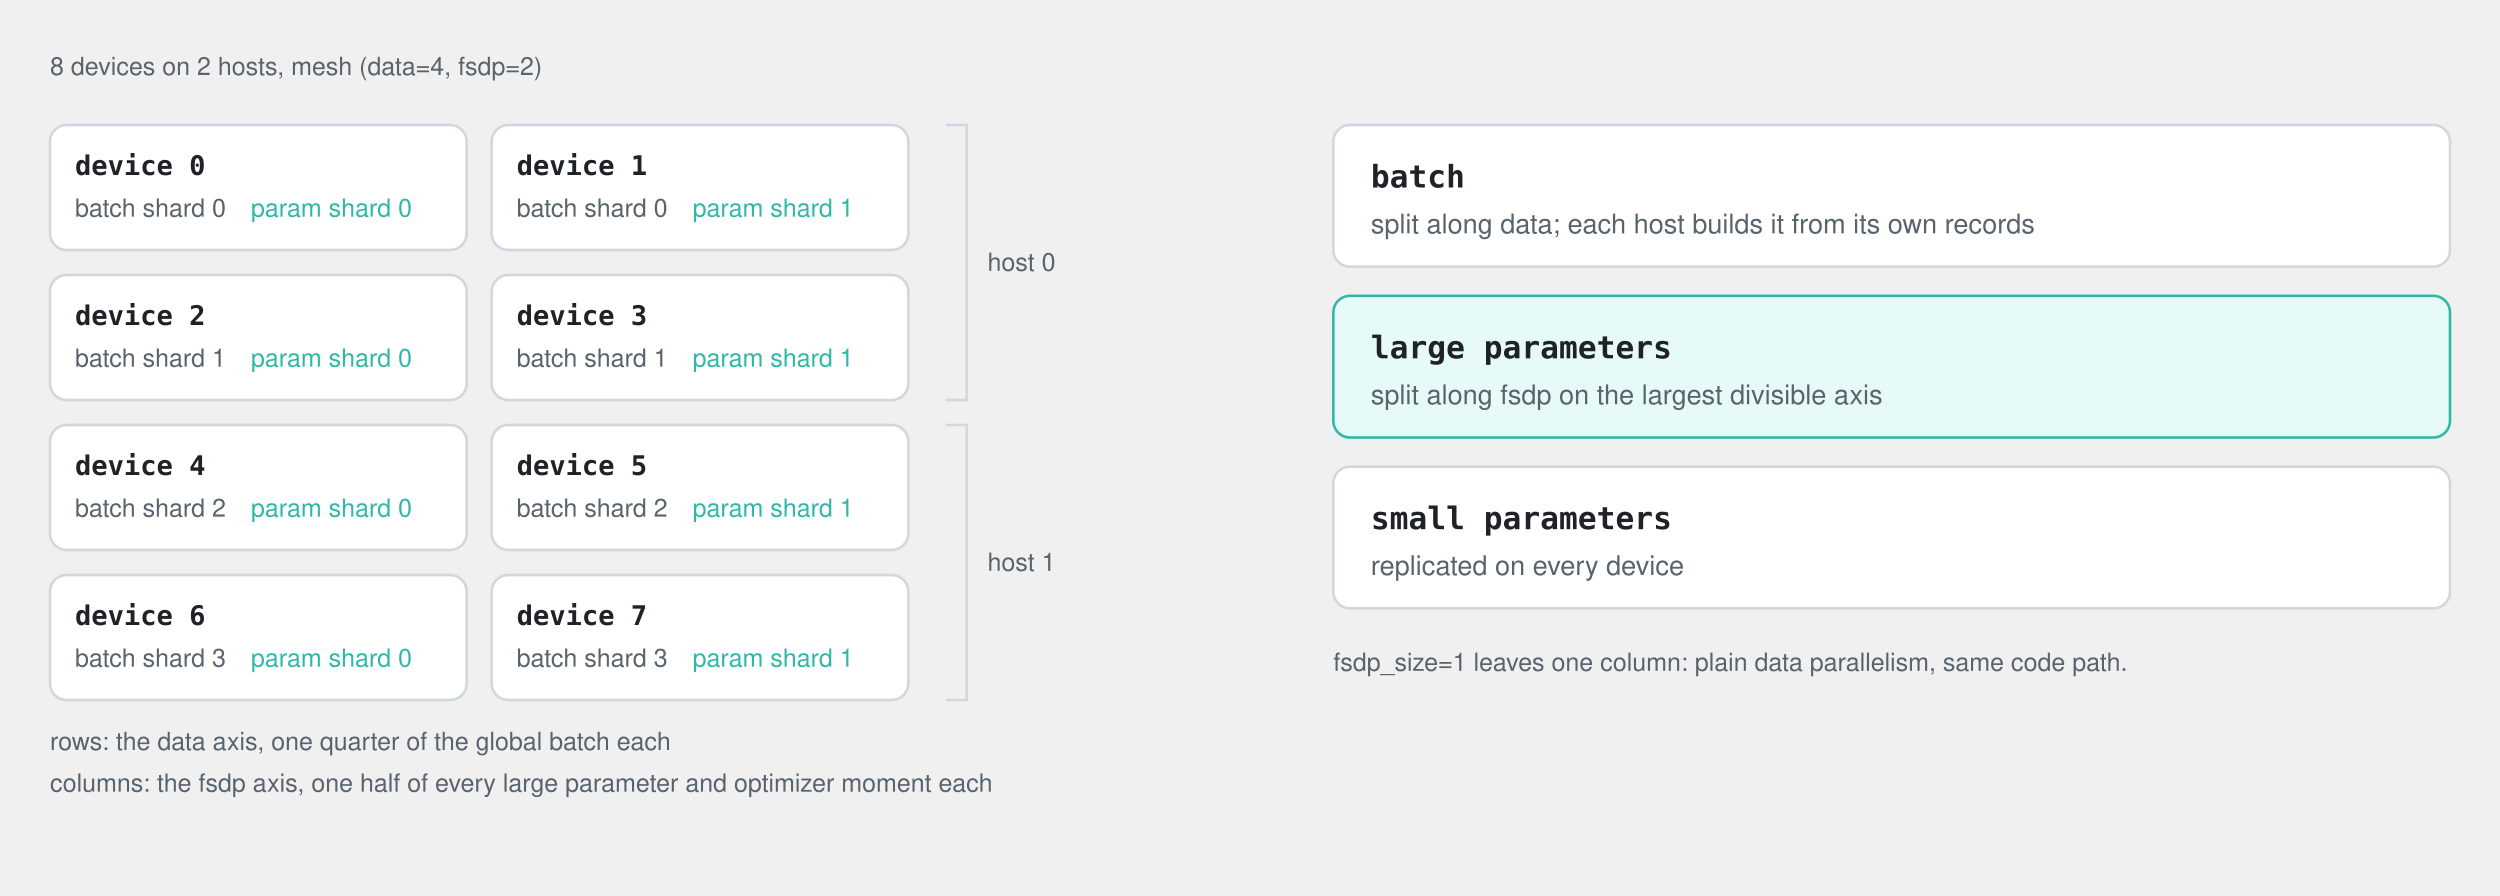
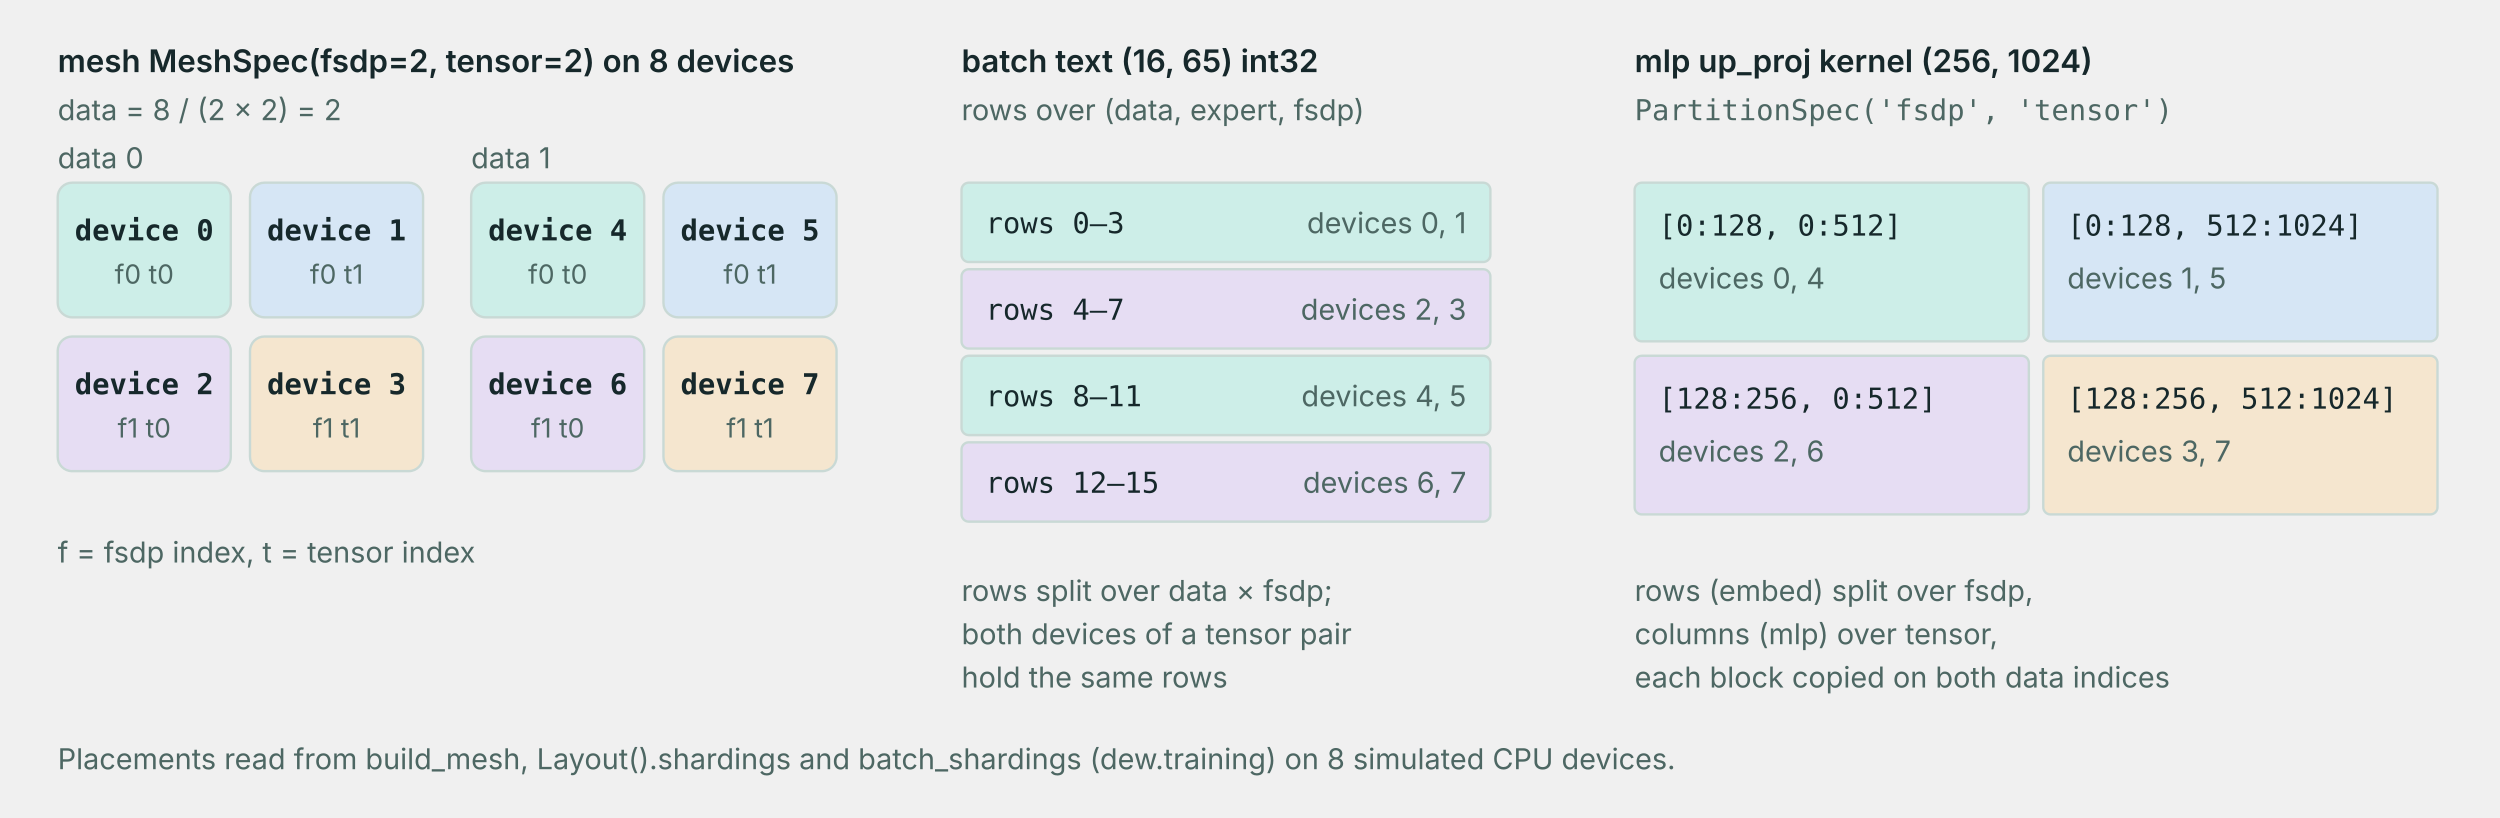
- <svg xmlns="http://www.w3.org/2000/svg" width="1200" height="430" viewBox="0 0 1200 430" role="img">
-   <defs>
-     <marker id="a" viewBox="0 0 10 10" refX="9" refY="5" markerWidth="7" markerHeight="7" orient="auto-start-reverse">
-       <path d="M 0 0 L 10 5 L 0 10 z" fill="#8c959f" />
-     </marker>
-   </defs>
-   <text x="24" y="36" font-family="-apple-system, BlinkMacSystemFont, 'Segoe UI', Helvetica, Arial, sans-serif" font-size="12" fill="#59636e" text-anchor="start">8 devices on 2 hosts, mesh (data=4, fsdp=2)</text>
-   <rect x="24" y="60" width="200" height="60" rx="8" fill="#ffffff" stroke="#d0d7de" stroke-width="1.25" />
-   <text x="36" y="84" font-family="ui-monospace, SFMono-Regular, Menlo, Consolas, monospace" font-size="13" font-weight="600" fill="#1f2328">device 0</text>
-   <text x="36" y="104" font-family="-apple-system, BlinkMacSystemFont, 'Segoe UI', Helvetica, Arial, sans-serif" font-size="12" fill="#59636e">batch shard 0<tspan fill="#2fb8a8" dx="12">param shard 0</tspan>
-   </text>
-   <rect x="236" y="60" width="200" height="60" rx="8" fill="#ffffff" stroke="#d0d7de" stroke-width="1.25" />
-   <text x="248" y="84" font-family="ui-monospace, SFMono-Regular, Menlo, Consolas, monospace" font-size="13" font-weight="600" fill="#1f2328">device 1</text>
-   <text x="248" y="104" font-family="-apple-system, BlinkMacSystemFont, 'Segoe UI', Helvetica, Arial, sans-serif" font-size="12" fill="#59636e">batch shard 0<tspan fill="#2fb8a8" dx="12">param shard 1</tspan>
-   </text>
-   <rect x="24" y="132" width="200" height="60" rx="8" fill="#ffffff" stroke="#d0d7de" stroke-width="1.25" />
-   <text x="36" y="156" font-family="ui-monospace, SFMono-Regular, Menlo, Consolas, monospace" font-size="13" font-weight="600" fill="#1f2328">device 2</text>
-   <text x="36" y="176" font-family="-apple-system, BlinkMacSystemFont, 'Segoe UI', Helvetica, Arial, sans-serif" font-size="12" fill="#59636e">batch shard 1<tspan fill="#2fb8a8" dx="12">param shard 0</tspan>
-   </text>
-   <rect x="236" y="132" width="200" height="60" rx="8" fill="#ffffff" stroke="#d0d7de" stroke-width="1.25" />
-   <text x="248" y="156" font-family="ui-monospace, SFMono-Regular, Menlo, Consolas, monospace" font-size="13" font-weight="600" fill="#1f2328">device 3</text>
-   <text x="248" y="176" font-family="-apple-system, BlinkMacSystemFont, 'Segoe UI', Helvetica, Arial, sans-serif" font-size="12" fill="#59636e">batch shard 1<tspan fill="#2fb8a8" dx="12">param shard 1</tspan>
-   </text>
-   <rect x="24" y="204" width="200" height="60" rx="8" fill="#ffffff" stroke="#d0d7de" stroke-width="1.25" />
-   <text x="36" y="228" font-family="ui-monospace, SFMono-Regular, Menlo, Consolas, monospace" font-size="13" font-weight="600" fill="#1f2328">device 4</text>
-   <text x="36" y="248" font-family="-apple-system, BlinkMacSystemFont, 'Segoe UI', Helvetica, Arial, sans-serif" font-size="12" fill="#59636e">batch shard 2<tspan fill="#2fb8a8" dx="12">param shard 0</tspan>
-   </text>
-   <rect x="236" y="204" width="200" height="60" rx="8" fill="#ffffff" stroke="#d0d7de" stroke-width="1.25" />
-   <text x="248" y="228" font-family="ui-monospace, SFMono-Regular, Menlo, Consolas, monospace" font-size="13" font-weight="600" fill="#1f2328">device 5</text>
-   <text x="248" y="248" font-family="-apple-system, BlinkMacSystemFont, 'Segoe UI', Helvetica, Arial, sans-serif" font-size="12" fill="#59636e">batch shard 2<tspan fill="#2fb8a8" dx="12">param shard 1</tspan>
-   </text>
-   <rect x="24" y="276" width="200" height="60" rx="8" fill="#ffffff" stroke="#d0d7de" stroke-width="1.25" />
-   <text x="36" y="300" font-family="ui-monospace, SFMono-Regular, Menlo, Consolas, monospace" font-size="13" font-weight="600" fill="#1f2328">device 6</text>
-   <text x="36" y="320" font-family="-apple-system, BlinkMacSystemFont, 'Segoe UI', Helvetica, Arial, sans-serif" font-size="12" fill="#59636e">batch shard 3<tspan fill="#2fb8a8" dx="12">param shard 0</tspan>
-   </text>
-   <rect x="236" y="276" width="200" height="60" rx="8" fill="#ffffff" stroke="#d0d7de" stroke-width="1.25" />
-   <text x="248" y="300" font-family="ui-monospace, SFMono-Regular, Menlo, Consolas, monospace" font-size="13" font-weight="600" fill="#1f2328">device 7</text>
-   <text x="248" y="320" font-family="-apple-system, BlinkMacSystemFont, 'Segoe UI', Helvetica, Arial, sans-serif" font-size="12" fill="#59636e">batch shard 3<tspan fill="#2fb8a8" dx="12">param shard 1</tspan>
-   </text>
-   <path d="M 454 60 L 464 60 L 464 192 L 454 192" fill="none" stroke="#d0d7de" stroke-width="1.25" />
-   <text x="474" y="130.0" font-family="-apple-system, BlinkMacSystemFont, 'Segoe UI', Helvetica, Arial, sans-serif" font-size="12" fill="#59636e" text-anchor="start">host 0</text>
-   <path d="M 454 204 L 464 204 L 464 336 L 454 336" fill="none" stroke="#d0d7de" stroke-width="1.25" />
-   <text x="474" y="274.0" font-family="-apple-system, BlinkMacSystemFont, 'Segoe UI', Helvetica, Arial, sans-serif" font-size="12" fill="#59636e" text-anchor="start">host 1</text>
-   <text x="24" y="360" font-family="-apple-system, BlinkMacSystemFont, 'Segoe UI', Helvetica, Arial, sans-serif" font-size="12" fill="#59636e" text-anchor="start">rows: the data axis, one quarter of the global batch each</text>
-   <text x="24" y="380" font-family="-apple-system, BlinkMacSystemFont, 'Segoe UI', Helvetica, Arial, sans-serif" font-size="12" fill="#59636e" text-anchor="start">columns: the fsdp axis, one half of every large parameter and optimizer moment each</text>
-   <rect x="640" y="60" width="536" height="68" rx="8" fill="#ffffff" stroke="#d0d7de" stroke-width="1.25" />
-   <text x="658" y="90" font-family="ui-monospace, SFMono-Regular, Menlo, Consolas, monospace" font-size="15" font-weight="600" fill="#1f2328">batch</text>
-   <text x="658" y="112" font-family="-apple-system, BlinkMacSystemFont, 'Segoe UI', Helvetica, Arial, sans-serif" font-size="13" fill="#59636e">split along data; each host builds it from its own records</text>
-   <rect x="640" y="142" width="536" height="68" rx="8" fill="#e6fbf7" stroke="#2fb8a8" stroke-width="1.25" />
-   <text x="658" y="172" font-family="ui-monospace, SFMono-Regular, Menlo, Consolas, monospace" font-size="15" font-weight="600" fill="#1f2328">large parameters</text>
-   <text x="658" y="194" font-family="-apple-system, BlinkMacSystemFont, 'Segoe UI', Helvetica, Arial, sans-serif" font-size="13" fill="#59636e">split along fsdp on the largest divisible axis</text>
-   <rect x="640" y="224" width="536" height="68" rx="8" fill="#ffffff" stroke="#d0d7de" stroke-width="1.25" />
-   <text x="658" y="254" font-family="ui-monospace, SFMono-Regular, Menlo, Consolas, monospace" font-size="15" font-weight="600" fill="#1f2328">small parameters</text>
-   <text x="658" y="276" font-family="-apple-system, BlinkMacSystemFont, 'Segoe UI', Helvetica, Arial, sans-serif" font-size="13" fill="#59636e">replicated on every device</text>
-   <text x="640" y="322" font-family="-apple-system, BlinkMacSystemFont, 'Segoe UI', Helvetica, Arial, sans-serif" font-size="12" fill="#59636e" text-anchor="start">fsdp_size=1 leaves one column: plain data parallelism, same code path.</text>
+ <svg xmlns="http://www.w3.org/2000/svg" viewBox="0 0 1040 340" width="1040" height="340" role="img">
+   <text x="24" y="30" font-family="Geist, Inter, -apple-system, 'Segoe UI', Helvetica, Arial, sans-serif" font-size="13" font-weight="600" fill="#16282b" text-anchor="start">mesh  MeshSpec(fsdp=2, tensor=2) on 8 devices</text>
+   <text x="24" y="50" font-family="Geist, Inter, -apple-system, 'Segoe UI', Helvetica, Arial, sans-serif" font-size="12" font-weight="400" fill="#4d6763" text-anchor="start">data = 8 / (2 × 2) = 2</text>
+   <text x="24" y="70" font-family="Geist, Inter, -apple-system, 'Segoe UI', Helvetica, Arial, sans-serif" font-size="12" font-weight="400" fill="#4d6763" text-anchor="start">data 0</text>
+   <rect x="24" y="76" width="72" height="56" rx="6" fill="#cdeee8" stroke="#c9d9d5" stroke-width="1" />
+   <text x="60" y="100" font-family="'Geist Mono', 'JetBrains Mono', ui-monospace, Menlo, Consolas, monospace" font-size="12" font-weight="600" fill="#16282b" text-anchor="middle">device 0</text>
+   <text x="60" y="118" font-family="Geist, Inter, -apple-system, 'Segoe UI', Helvetica, Arial, sans-serif" font-size="11" font-weight="400" fill="#4d6763" text-anchor="middle">f0 t0</text>
+   <rect x="104" y="76" width="72" height="56" rx="6" fill="#d6e6f5" stroke="#c9d9d5" stroke-width="1" />
+   <text x="140" y="100" font-family="'Geist Mono', 'JetBrains Mono', ui-monospace, Menlo, Consolas, monospace" font-size="12" font-weight="600" fill="#16282b" text-anchor="middle">device 1</text>
+   <text x="140" y="118" font-family="Geist, Inter, -apple-system, 'Segoe UI', Helvetica, Arial, sans-serif" font-size="11" font-weight="400" fill="#4d6763" text-anchor="middle">f0 t1</text>
+   <rect x="24" y="140" width="72" height="56" rx="6" fill="#e6ddf3" stroke="#c9d9d5" stroke-width="1" />
+   <text x="60" y="164" font-family="'Geist Mono', 'JetBrains Mono', ui-monospace, Menlo, Consolas, monospace" font-size="12" font-weight="600" fill="#16282b" text-anchor="middle">device 2</text>
+   <text x="60" y="182" font-family="Geist, Inter, -apple-system, 'Segoe UI', Helvetica, Arial, sans-serif" font-size="11" font-weight="400" fill="#4d6763" text-anchor="middle">f1 t0</text>
+   <rect x="104" y="140" width="72" height="56" rx="6" fill="#f5e6cf" stroke="#c9d9d5" stroke-width="1" />
+   <text x="140" y="164" font-family="'Geist Mono', 'JetBrains Mono', ui-monospace, Menlo, Consolas, monospace" font-size="12" font-weight="600" fill="#16282b" text-anchor="middle">device 3</text>
+   <text x="140" y="182" font-family="Geist, Inter, -apple-system, 'Segoe UI', Helvetica, Arial, sans-serif" font-size="11" font-weight="400" fill="#4d6763" text-anchor="middle">f1 t1</text>
+   <text x="196" y="70" font-family="Geist, Inter, -apple-system, 'Segoe UI', Helvetica, Arial, sans-serif" font-size="12" font-weight="400" fill="#4d6763" text-anchor="start">data 1</text>
+   <rect x="196" y="76" width="72" height="56" rx="6" fill="#cdeee8" stroke="#c9d9d5" stroke-width="1" />
+   <text x="232" y="100" font-family="'Geist Mono', 'JetBrains Mono', ui-monospace, Menlo, Consolas, monospace" font-size="12" font-weight="600" fill="#16282b" text-anchor="middle">device 4</text>
+   <text x="232" y="118" font-family="Geist, Inter, -apple-system, 'Segoe UI', Helvetica, Arial, sans-serif" font-size="11" font-weight="400" fill="#4d6763" text-anchor="middle">f0 t0</text>
+   <rect x="276" y="76" width="72" height="56" rx="6" fill="#d6e6f5" stroke="#c9d9d5" stroke-width="1" />
+   <text x="312" y="100" font-family="'Geist Mono', 'JetBrains Mono', ui-monospace, Menlo, Consolas, monospace" font-size="12" font-weight="600" fill="#16282b" text-anchor="middle">device 5</text>
+   <text x="312" y="118" font-family="Geist, Inter, -apple-system, 'Segoe UI', Helvetica, Arial, sans-serif" font-size="11" font-weight="400" fill="#4d6763" text-anchor="middle">f0 t1</text>
+   <rect x="196" y="140" width="72" height="56" rx="6" fill="#e6ddf3" stroke="#c9d9d5" stroke-width="1" />
+   <text x="232" y="164" font-family="'Geist Mono', 'JetBrains Mono', ui-monospace, Menlo, Consolas, monospace" font-size="12" font-weight="600" fill="#16282b" text-anchor="middle">device 6</text>
+   <text x="232" y="182" font-family="Geist, Inter, -apple-system, 'Segoe UI', Helvetica, Arial, sans-serif" font-size="11" font-weight="400" fill="#4d6763" text-anchor="middle">f1 t0</text>
+   <rect x="276" y="140" width="72" height="56" rx="6" fill="#f5e6cf" stroke="#c9d9d5" stroke-width="1" />
+   <text x="312" y="164" font-family="'Geist Mono', 'JetBrains Mono', ui-monospace, Menlo, Consolas, monospace" font-size="12" font-weight="600" fill="#16282b" text-anchor="middle">device 7</text>
+   <text x="312" y="182" font-family="Geist, Inter, -apple-system, 'Segoe UI', Helvetica, Arial, sans-serif" font-size="11" font-weight="400" fill="#4d6763" text-anchor="middle">f1 t1</text>
+   <text x="24" y="234" font-family="Geist, Inter, -apple-system, 'Segoe UI', Helvetica, Arial, sans-serif" font-size="12" font-weight="400" fill="#4d6763" text-anchor="start">f = fsdp index, t = tensor index</text>
+   <text x="400" y="30" font-family="Geist, Inter, -apple-system, 'Segoe UI', Helvetica, Arial, sans-serif" font-size="13" font-weight="600" fill="#16282b" text-anchor="start">batch  text (16, 65) int32</text>
+   <text x="400" y="50" font-family="Geist, Inter, -apple-system, 'Segoe UI', Helvetica, Arial, sans-serif" font-size="12" font-weight="400" fill="#4d6763" text-anchor="start">rows over (data, expert, fsdp)</text>
+   <rect x="400" y="76" width="220" height="33" rx="3" fill="#cdeee8" stroke="#c9d9d5" stroke-width="1" />
+   <text x="410" y="97" font-family="'Geist Mono', 'JetBrains Mono', ui-monospace, Menlo, Consolas, monospace" font-size="12" font-weight="400" fill="#16282b" text-anchor="start">rows 0–3</text>
+   <text x="610" y="97" font-family="Geist, Inter, -apple-system, 'Segoe UI', Helvetica, Arial, sans-serif" font-size="12" font-weight="400" fill="#4d6763" text-anchor="end">devices 0, 1</text>
+   <rect x="400" y="112" width="220" height="33" rx="3" fill="#e6ddf3" stroke="#c9d9d5" stroke-width="1" />
+   <text x="410" y="133" font-family="'Geist Mono', 'JetBrains Mono', ui-monospace, Menlo, Consolas, monospace" font-size="12" font-weight="400" fill="#16282b" text-anchor="start">rows 4–7</text>
+   <text x="610" y="133" font-family="Geist, Inter, -apple-system, 'Segoe UI', Helvetica, Arial, sans-serif" font-size="12" font-weight="400" fill="#4d6763" text-anchor="end">devices 2, 3</text>
+   <rect x="400" y="148" width="220" height="33" rx="3" fill="#cdeee8" stroke="#c9d9d5" stroke-width="1" />
+   <text x="410" y="169" font-family="'Geist Mono', 'JetBrains Mono', ui-monospace, Menlo, Consolas, monospace" font-size="12" font-weight="400" fill="#16282b" text-anchor="start">rows 8–11</text>
+   <text x="610" y="169" font-family="Geist, Inter, -apple-system, 'Segoe UI', Helvetica, Arial, sans-serif" font-size="12" font-weight="400" fill="#4d6763" text-anchor="end">devices 4, 5</text>
+   <rect x="400" y="184" width="220" height="33" rx="3" fill="#e6ddf3" stroke="#c9d9d5" stroke-width="1" />
+   <text x="410" y="205" font-family="'Geist Mono', 'JetBrains Mono', ui-monospace, Menlo, Consolas, monospace" font-size="12" font-weight="400" fill="#16282b" text-anchor="start">rows 12–15</text>
+   <text x="610" y="205" font-family="Geist, Inter, -apple-system, 'Segoe UI', Helvetica, Arial, sans-serif" font-size="12" font-weight="400" fill="#4d6763" text-anchor="end">devices 6, 7</text>
+   <text x="680" y="30" font-family="Geist, Inter, -apple-system, 'Segoe UI', Helvetica, Arial, sans-serif" font-size="13" font-weight="600" fill="#16282b" text-anchor="start">mlp up_proj kernel (256, 1024)</text>
+   <text x="680" y="50" font-family="'Geist Mono', 'JetBrains Mono', ui-monospace, Menlo, Consolas, monospace" font-size="12" font-weight="400" fill="#4d6763" text-anchor="start">PartitionSpec('fsdp', 'tensor')</text>
+   <rect x="680" y="76" width="164" height="66" rx="3" fill="#cdeee8" stroke="#c9d9d5" stroke-width="1" />
+   <text x="690" y="98" font-family="'Geist Mono', 'JetBrains Mono', ui-monospace, Menlo, Consolas, monospace" font-size="12" font-weight="400" fill="#16282b" text-anchor="start">[0:128, 0:512]</text>
+   <text x="690" y="120" font-family="Geist, Inter, -apple-system, 'Segoe UI', Helvetica, Arial, sans-serif" font-size="12" font-weight="400" fill="#4d6763" text-anchor="start">devices 0, 4</text>
+   <rect x="850" y="76" width="164" height="66" rx="3" fill="#d6e6f5" stroke="#c9d9d5" stroke-width="1" />
+   <text x="860" y="98" font-family="'Geist Mono', 'JetBrains Mono', ui-monospace, Menlo, Consolas, monospace" font-size="12" font-weight="400" fill="#16282b" text-anchor="start">[0:128, 512:1024]</text>
+   <text x="860" y="120" font-family="Geist, Inter, -apple-system, 'Segoe UI', Helvetica, Arial, sans-serif" font-size="12" font-weight="400" fill="#4d6763" text-anchor="start">devices 1, 5</text>
+   <rect x="680" y="148" width="164" height="66" rx="3" fill="#e6ddf3" stroke="#c9d9d5" stroke-width="1" />
+   <text x="690" y="170" font-family="'Geist Mono', 'JetBrains Mono', ui-monospace, Menlo, Consolas, monospace" font-size="12" font-weight="400" fill="#16282b" text-anchor="start">[128:256, 0:512]</text>
+   <text x="690" y="192" font-family="Geist, Inter, -apple-system, 'Segoe UI', Helvetica, Arial, sans-serif" font-size="12" font-weight="400" fill="#4d6763" text-anchor="start">devices 2, 6</text>
+   <rect x="850" y="148" width="164" height="66" rx="3" fill="#f5e6cf" stroke="#c9d9d5" stroke-width="1" />
+   <text x="860" y="170" font-family="'Geist Mono', 'JetBrains Mono', ui-monospace, Menlo, Consolas, monospace" font-size="12" font-weight="400" fill="#16282b" text-anchor="start">[128:256, 512:1024]</text>
+   <text x="860" y="192" font-family="Geist, Inter, -apple-system, 'Segoe UI', Helvetica, Arial, sans-serif" font-size="12" font-weight="400" fill="#4d6763" text-anchor="start">devices 3, 7</text>
+   <text x="680" y="250" font-family="Geist, Inter, -apple-system, 'Segoe UI', Helvetica, Arial, sans-serif" font-size="12" font-weight="400" fill="#4d6763" text-anchor="start">rows (embed) split over fsdp,</text>
+   <text x="680" y="268" font-family="Geist, Inter, -apple-system, 'Segoe UI', Helvetica, Arial, sans-serif" font-size="12" font-weight="400" fill="#4d6763" text-anchor="start">columns (mlp) over tensor,</text>
+   <text x="680" y="286" font-family="Geist, Inter, -apple-system, 'Segoe UI', Helvetica, Arial, sans-serif" font-size="12" font-weight="400" fill="#4d6763" text-anchor="start">each block copied on both data indices</text>
+   <text x="400" y="250" font-family="Geist, Inter, -apple-system, 'Segoe UI', Helvetica, Arial, sans-serif" font-size="12" font-weight="400" fill="#4d6763" text-anchor="start">rows split over data × fsdp;</text>
+   <text x="400" y="268" font-family="Geist, Inter, -apple-system, 'Segoe UI', Helvetica, Arial, sans-serif" font-size="12" font-weight="400" fill="#4d6763" text-anchor="start">both devices of a tensor pair</text>
+   <text x="400" y="286" font-family="Geist, Inter, -apple-system, 'Segoe UI', Helvetica, Arial, sans-serif" font-size="12" font-weight="400" fill="#4d6763" text-anchor="start">hold the same rows</text>
+   <text x="24" y="320" font-family="Geist, Inter, -apple-system, 'Segoe UI', Helvetica, Arial, sans-serif" font-size="12" font-weight="400" fill="#4d6763" text-anchor="start">Placements read from build_mesh, Layout().shardings and batch_shardings (dew.training) on 8 simulated CPU devices.</text>
</svg>
